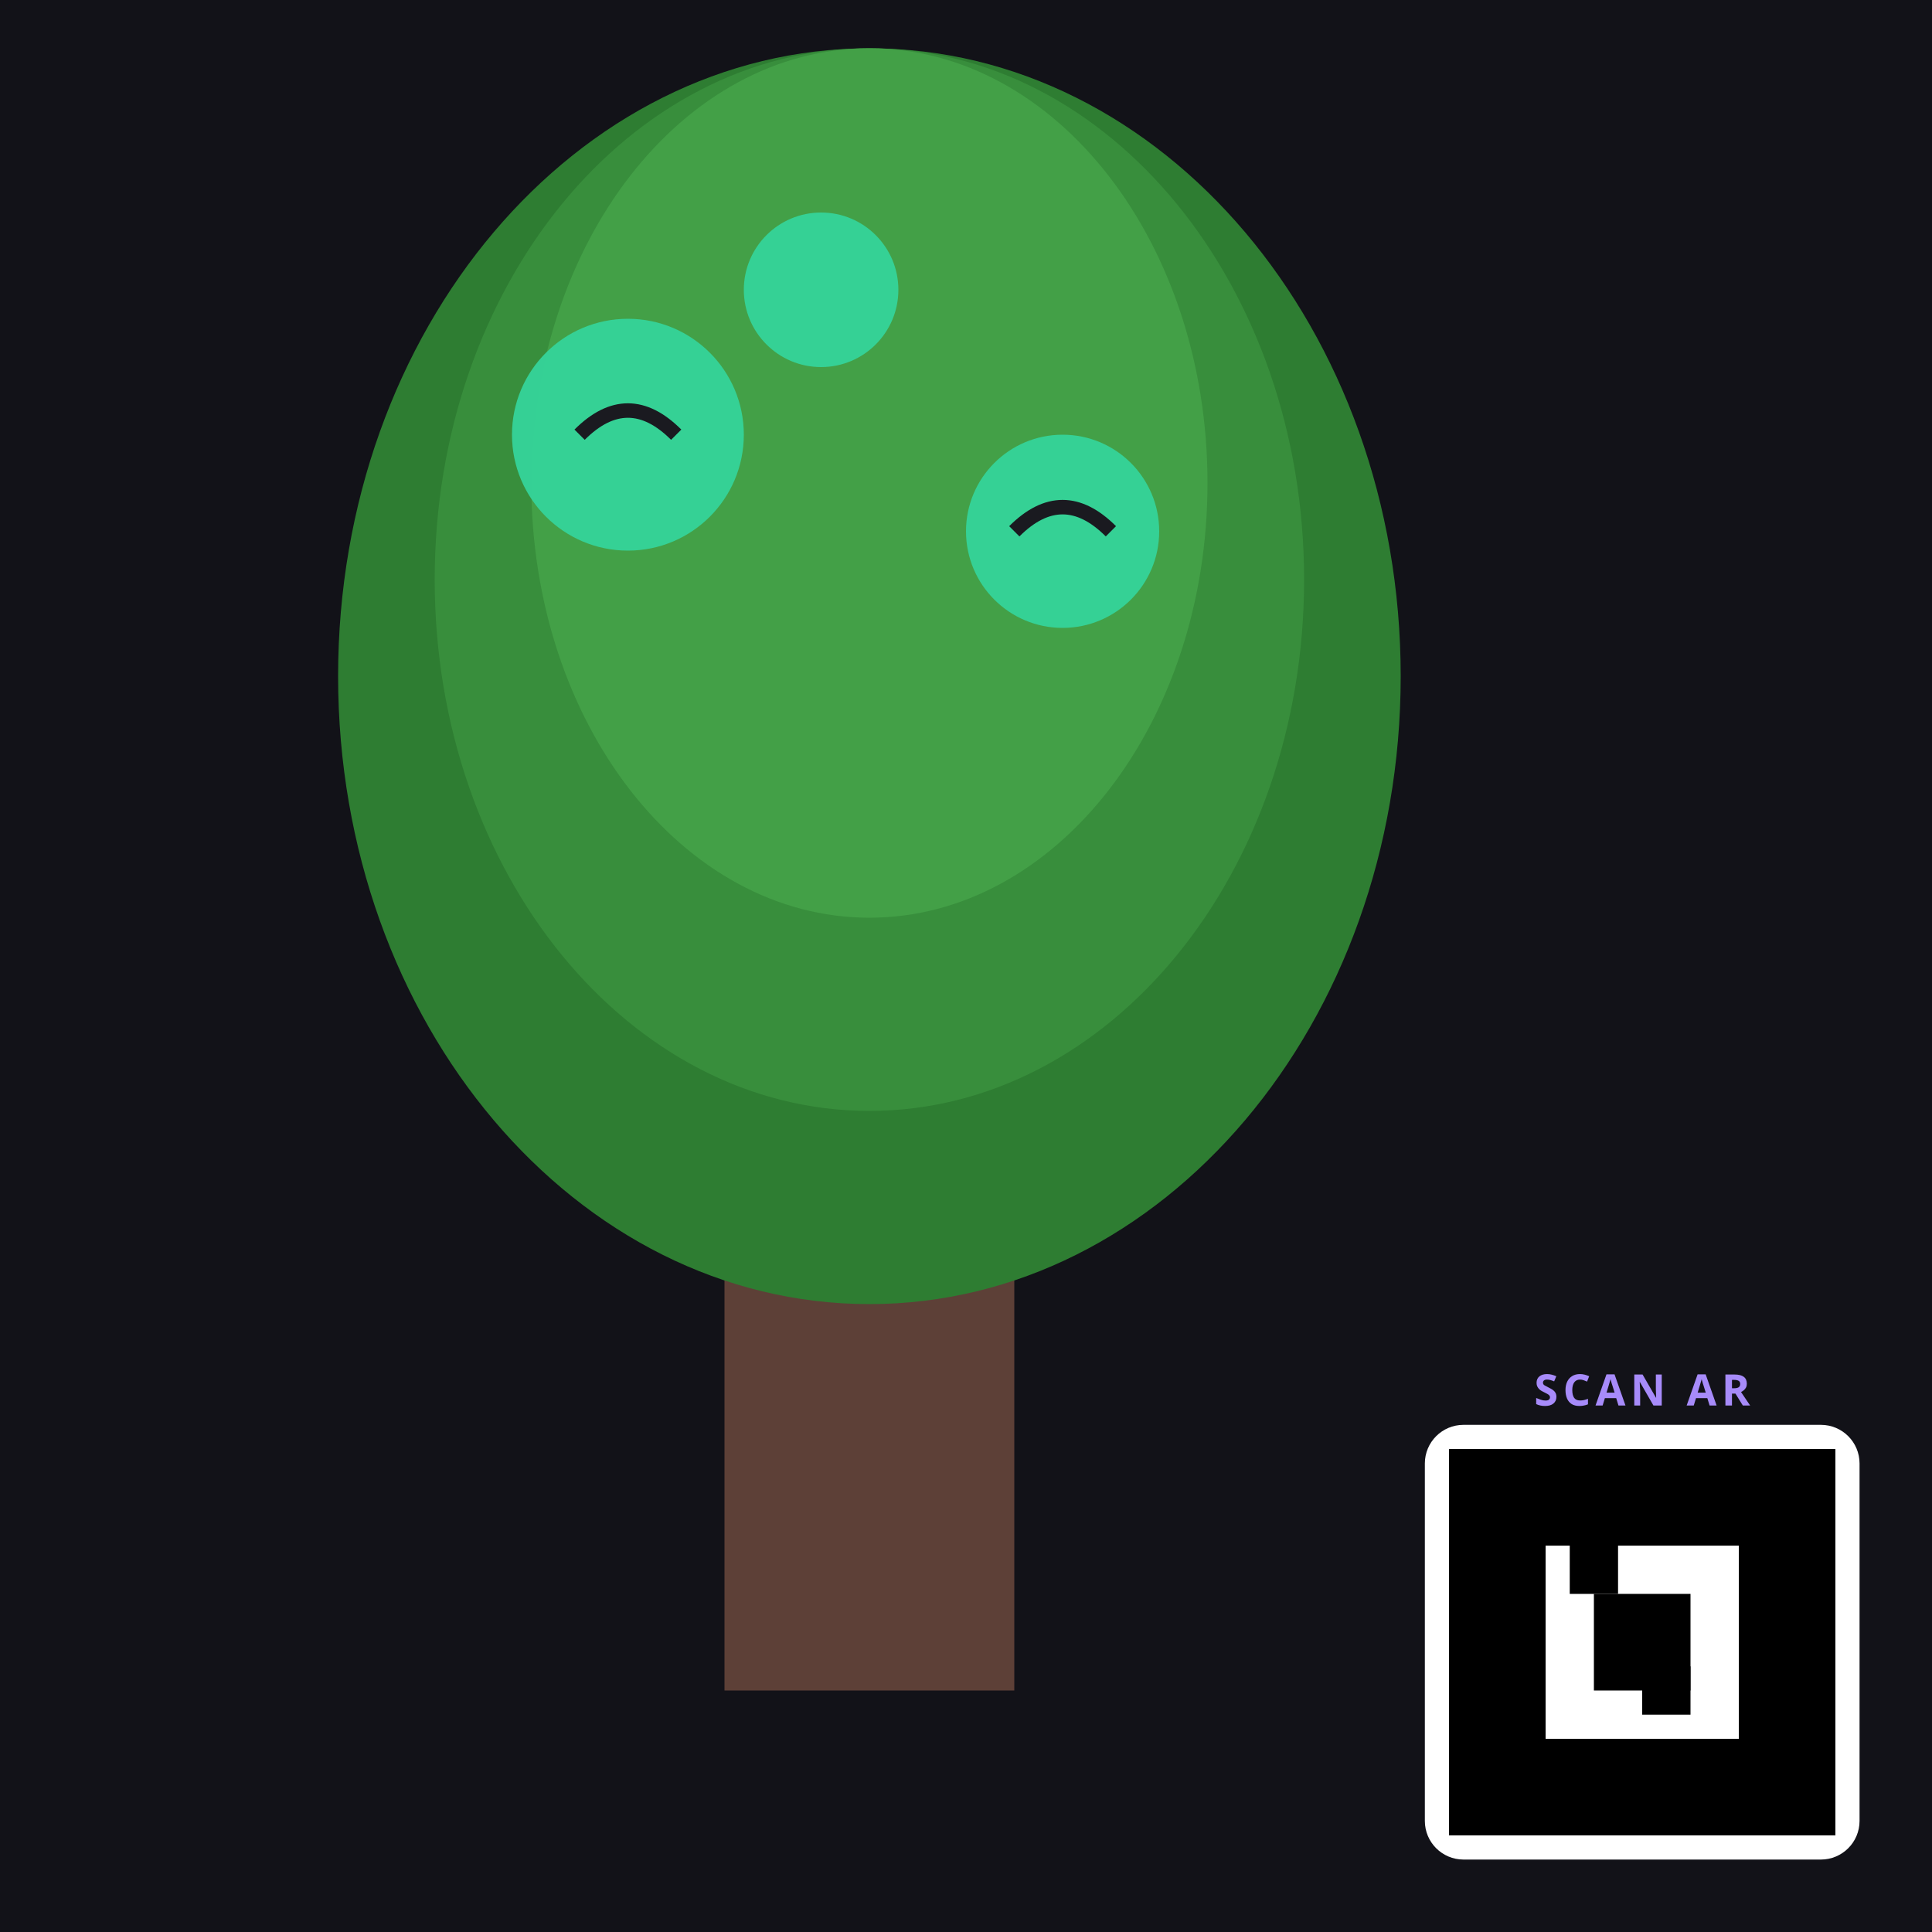
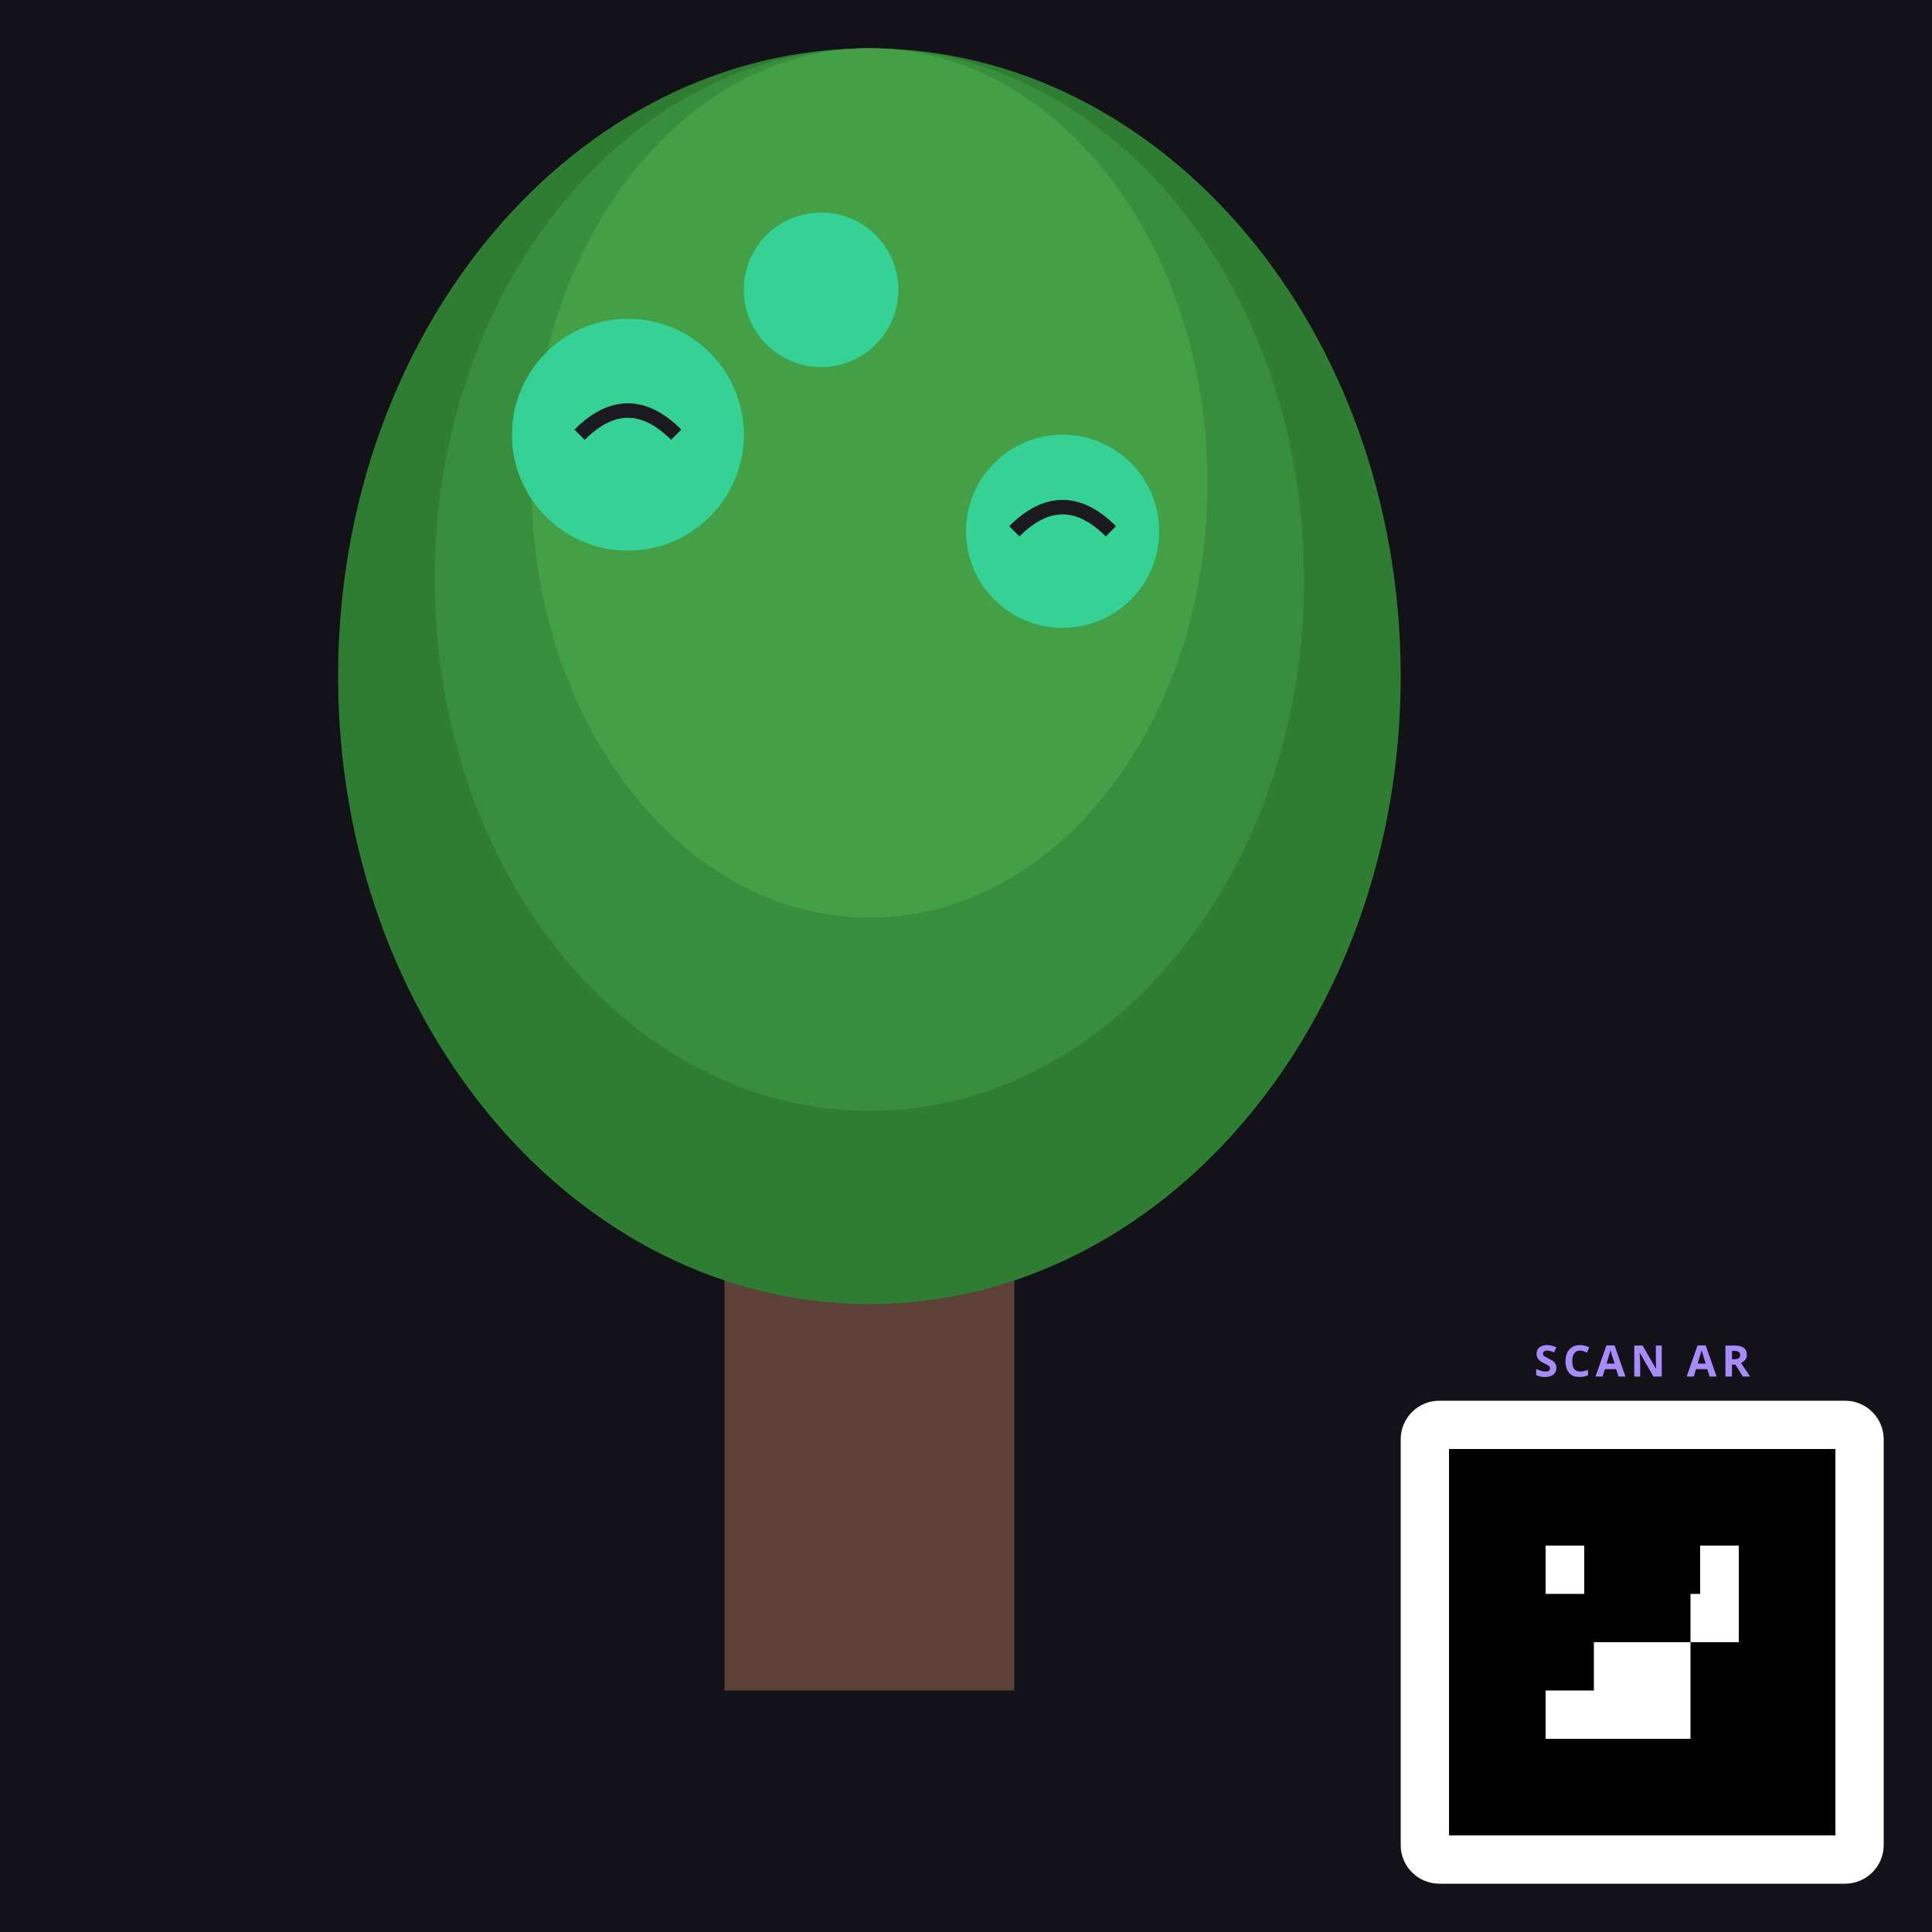
<svg xmlns="http://www.w3.org/2000/svg" viewBox="0 0 400 400" width="400" height="400">
  <rect width="400" height="400" fill="#121218" />
  <rect x="150" y="220" width="60" height="130" fill="#5D4037" />
  <ellipse cx="180" cy="140" rx="110" ry="130" fill="#2E7D32" />
  <ellipse cx="180" cy="120" rx="90" ry="110" fill="#388E3C" />
  <ellipse cx="180" cy="100" rx="70" ry="90" fill="#43A047" />
  <circle cx="130" cy="90" r="24" fill="#34d399" opacity="0.95" />
  <circle cx="220" cy="110" r="20" fill="#34d399" opacity="0.95" />
  <circle cx="170" cy="60" r="16" fill="#34d399" opacity="0.95" />
  <path d="M120 90 Q130 80 140 90" stroke="#1a1a20" stroke-width="3" fill="none" />
  <path d="M210 110 Q220 100 230 110" stroke="#1a1a20" stroke-width="3" fill="none" />
-   <g transform="translate(295, 295)">
-     <rect x="0" y="0" width="90" height="90" rx="8" fill="#FFFFFF" />
-     <rect x="5" y="5" width="80" height="80" fill="#000000" />
-     <rect x="25" y="25" width="40" height="40" fill="#FFFFFF" />
-     <rect x="35" y="35" width="20" height="20" fill="#000000" />
-     <rect x="30" y="25" width="10" height="10" fill="#000000" />
-     <rect x="45" y="50" width="10" height="10" fill="#000000" />
-     <text x="45" y="-4" text-anchor="middle" fill="#A78BFA" font-family="sans-serif" font-size="9" font-weight="bold" letter-spacing="1">SCAN AR</text>
+   <g transform="translate(290, 290)">
+     <rect x="0" y="0" width="100" height="100" rx="8" fill="#FFFFFF" />
+     <rect x="10" y="10" width="80" height="80" fill="#000000" />
+     <rect x="30" y="30" width="40" height="40" fill="#FFFFFF" />
+     <path d="M 38,30 L 62,30 L 62,40 L 38,40 Z M 30,40 L 40,40 L 40,60 L 30,60 Z M 40,40 L 60,40 L 60,50 L 40,50 Z M 60,50 L 70,50 L 70,70 L 60,70 Z" fill="#000000" />
+     <text x="50" y="-5" text-anchor="middle" fill="#A78BFA" font-family="sans-serif" font-size="9" font-weight="bold" letter-spacing="1">SCAN AR</text>
  </g>
</svg>
